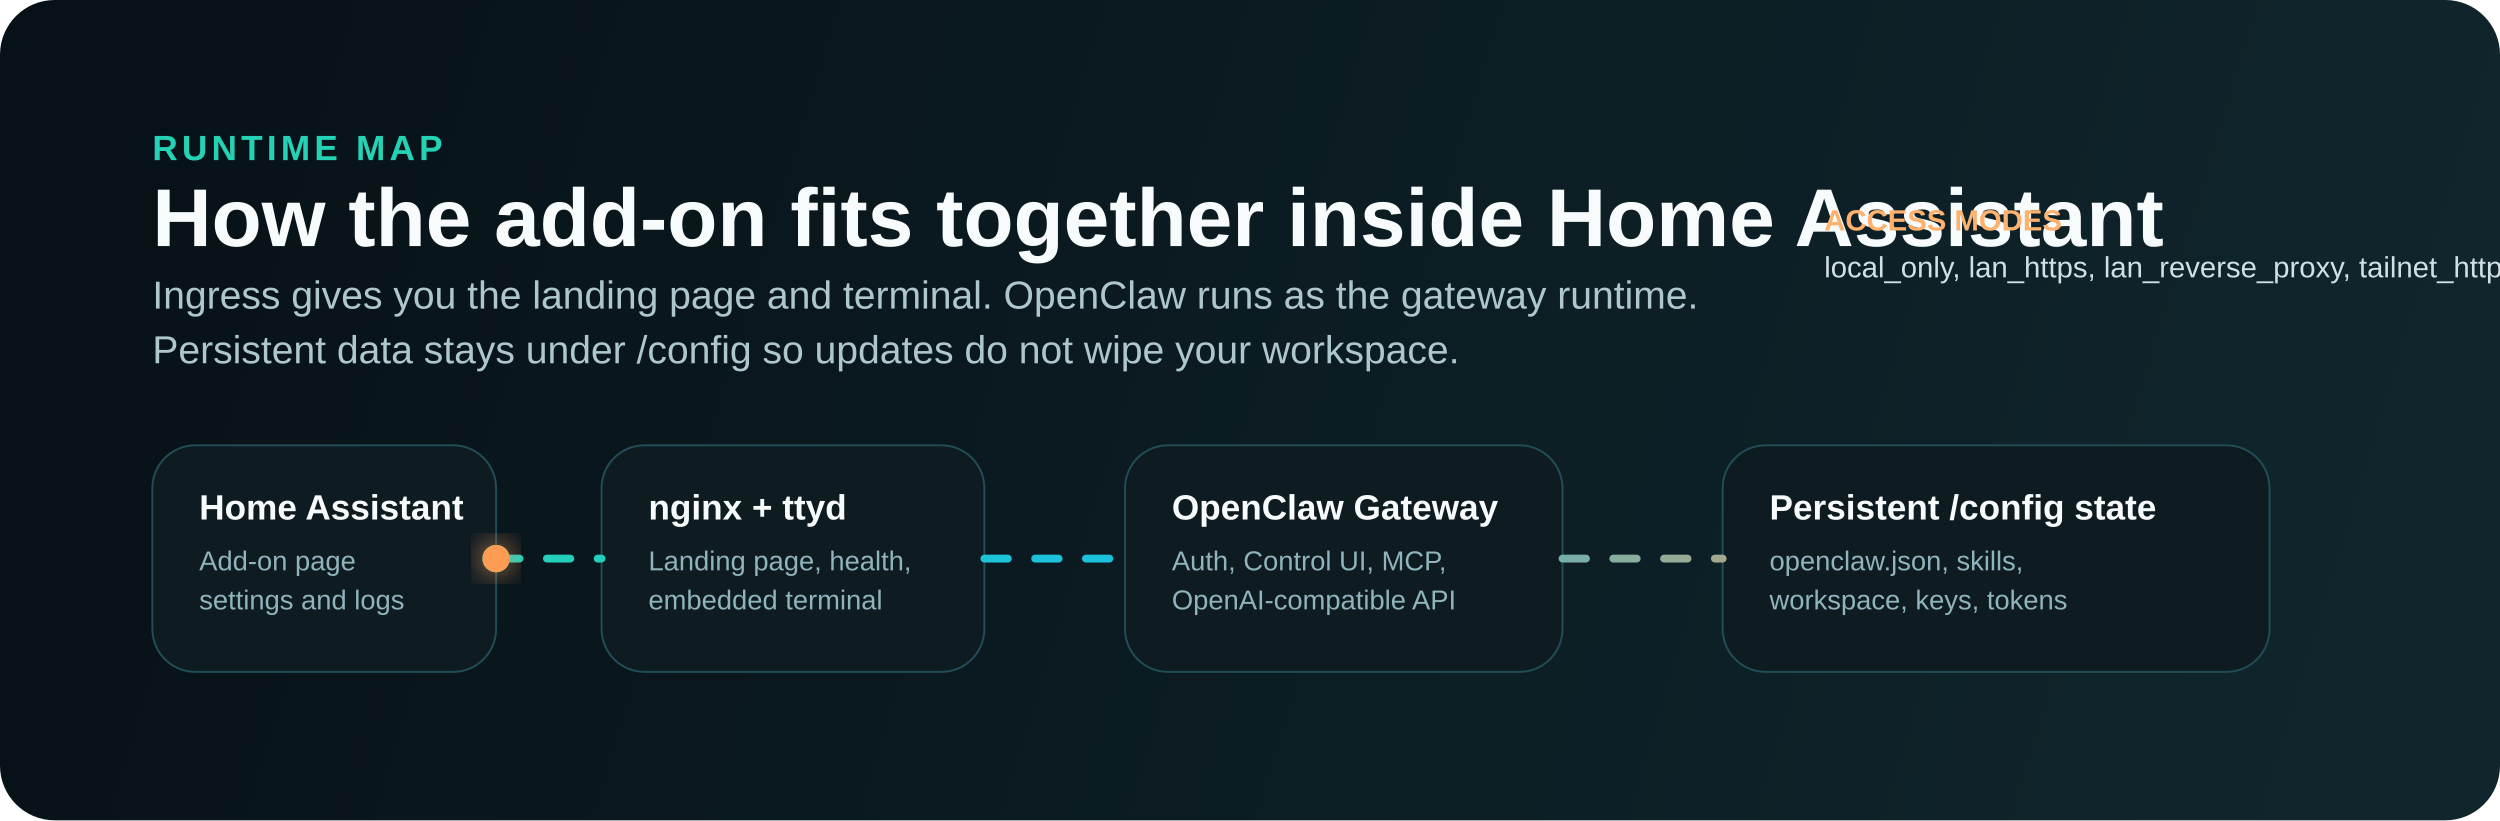
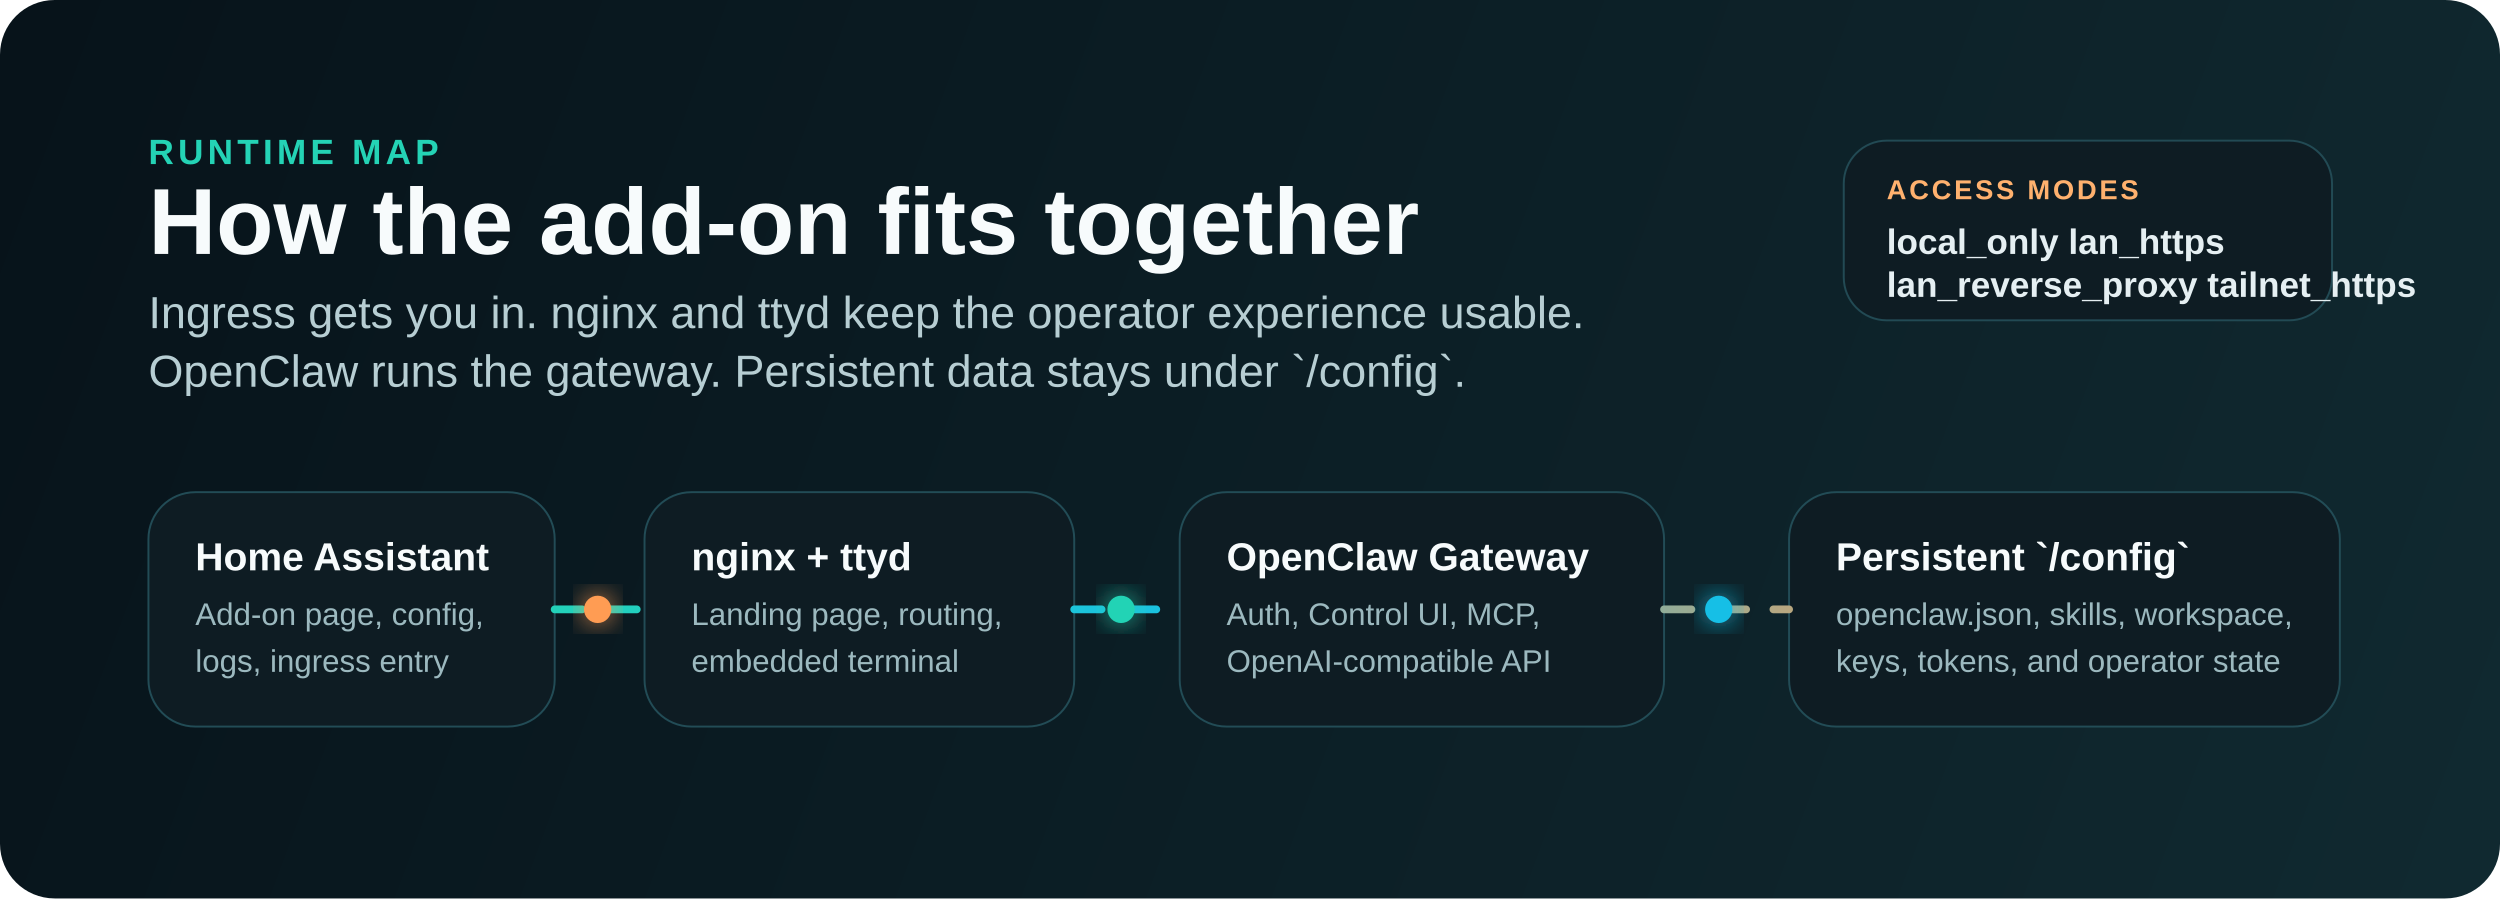
- <svg xmlns="http://www.w3.org/2000/svg" width="1280" height="420" viewBox="0 0 1280 420" fill="none" role="img" aria-labelledby="archTitle archDesc">
+ <svg xmlns="http://www.w3.org/2000/svg" width="1280" height="460" viewBox="0 0 1280 460" fill="none" role="img" aria-labelledby="archTitle archDesc">
  <defs>
-     <linearGradient id="archBg" x1="80" y1="40" x2="1200" y2="380" gradientUnits="userSpaceOnUse">
-       <stop stop-color="#071218" />
-       <stop offset="1" stop-color="#10252C" />
+     <linearGradient id="archBg" x1="20" y1="0" x2="1260" y2="460" gradientUnits="userSpaceOnUse">
+       <stop stop-color="#07131A" />
+       <stop offset="1" stop-color="#102930" />
    </linearGradient>
-     <linearGradient id="archLine" x1="218" y1="214" x2="1048" y2="214" gradientUnits="userSpaceOnUse">
+     <linearGradient id="archFlow" x1="250" y1="320" x2="1038" y2="320" gradientUnits="userSpaceOnUse">
      <stop stop-color="#24D3B5" />
-       <stop offset="0.5" stop-color="#1ABDE4" />
+       <stop offset="0.5" stop-color="#19BFE6" />
      <stop offset="1" stop-color="#FF9C52" />
    </linearGradient>
-     <filter id="archGlow" x="-40%" y="-40%" width="180%" height="180%">
-       <feGaussianBlur stdDeviation="8" result="blur" />
+     <filter id="archSoftGlow" x="-40%" y="-40%" width="180%" height="180%">
+       <feGaussianBlur stdDeviation="7" result="blur" />
      <feMerge>
        <feMergeNode in="blur" />
        <feMergeNode in="SourceGraphic" />
      </feMerge>
    </filter>
    <style>
      .ui {
        font-family: "Avenir Next", "Segoe UI", "Helvetica Neue", Arial, sans-serif;
      }
-       .stream {
-         stroke-dasharray: 12 14;
-         animation: flow 6.5s linear infinite;
-       }
-       .packet-a {
-         animation: packetA 5s linear infinite;
-       }
-       .packet-b {
-         animation: packetB 5s linear infinite;
-       }
-       .breathe {
-         animation: breathe 4.8s ease-in-out infinite;
-       }
-       @keyframes flow {
-         to { stroke-dashoffset: -520; }
-       }
-       @keyframes packetA {
-         0% { transform: translateX(0px); opacity: 0; }
-         10% { opacity: 1; }
-         80% { opacity: 1; }
-         100% { transform: translateX(834px); opacity: 0; }
-       }
-       @keyframes packetB {
-         0% { transform: translateX(0px); opacity: 0; }
-         22% { opacity: 1; }
-         90% { opacity: 1; }
-         100% { transform: translateX(834px); opacity: 0; }
-       }
-       @keyframes breathe {
-         0%, 100% { transform: translateY(0px); }
-         50% { transform: translateY(-4px); }
-       }
    </style>
  </defs>
-   <rect width="1280" height="420" rx="28" fill="url(#archBg)" />
+   <rect width="1280" height="460" rx="28" fill="url(#archBg)" />
  <g class="ui">
-     <text x="78" y="82" fill="#24D3B5" font-size="18" font-weight="700" letter-spacing="0.12em">RUNTIME MAP</text>
-     <text x="78" y="126" fill="#F7FBFC" font-size="42" font-weight="800">How the add-on fits together inside Home Assistant</text>
-     <text x="78" y="158" fill="#ADC7CD" font-size="20">Ingress gives you the landing page and terminal. OpenClaw runs as the gateway runtime.</text>
-     <text x="78" y="186" fill="#ADC7CD" font-size="20">Persistent data stays under /config so updates do not wipe your workspace.</text>
-   </g>
-   <g transform="translate(78 228)" class="ui">
-     <g class="breathe">
-       <rect x="0" y="0" width="176" height="116" rx="22" fill="#0E1B21" stroke="#214D56" />
-       <text x="24" y="38" fill="#F7FBFC" font-size="18" font-weight="700">Home Assistant</text>
-       <text x="24" y="64" fill="#8FB4BC" font-size="14">Add-on page</text>
-       <text x="24" y="84" fill="#8FB4BC" font-size="14">settings and logs</text>
-     </g>
-     <g class="breathe" transform="translate(230 0)">
-       <rect x="0" y="0" width="196" height="116" rx="22" fill="#0E1B21" stroke="#214D56" />
-       <text x="24" y="38" fill="#F7FBFC" font-size="18" font-weight="700">nginx + ttyd</text>
-       <text x="24" y="64" fill="#8FB4BC" font-size="14">Landing page, health,</text>
-       <text x="24" y="84" fill="#8FB4BC" font-size="14">embedded terminal</text>
-     </g>
-     <g class="breathe" transform="translate(498 0)">
-       <rect x="0" y="0" width="224" height="116" rx="22" fill="#0E1B21" stroke="#214D56" />
-       <text x="24" y="38" fill="#F7FBFC" font-size="18" font-weight="700">OpenClaw Gateway</text>
-       <text x="24" y="64" fill="#8FB4BC" font-size="14">Auth, Control UI, MCP,</text>
-       <text x="24" y="84" fill="#8FB4BC" font-size="14">OpenAI-compatible API</text>
-     </g>
-     <g class="breathe" transform="translate(804 0)">
-       <rect x="0" y="0" width="280" height="116" rx="22" fill="#0E1B21" stroke="#214D56" />
-       <text x="24" y="38" fill="#F7FBFC" font-size="18" font-weight="700">Persistent /config state</text>
-       <text x="24" y="64" fill="#8FB4BC" font-size="14">openclaw.json, skills,</text>
-       <text x="24" y="84" fill="#8FB4BC" font-size="14">workspace, keys, tokens</text>
+     <text x="76" y="84" fill="#24D3B5" font-size="18" font-weight="700" letter-spacing="0.12em">RUNTIME MAP</text>
+     <text x="76" y="130" fill="#F7FBFC" font-size="48" font-weight="800">How the add-on fits together</text>
+     <text x="76" y="168" fill="#B7CED3" font-size="23">Ingress gets you in. nginx and ttyd keep the operator experience usable.</text>
+     <text x="76" y="198" fill="#B7CED3" font-size="23">OpenClaw runs the gateway. Persistent data stays under `/config`.</text>
+     <g transform="translate(944 72)">
+       <rect x="0" y="0" width="250" height="92" rx="22" fill="#0E1C23" stroke="#224A54" />
+       <text x="22" y="30" fill="#FFB16E" font-size="14" font-weight="700" letter-spacing="0.1em">ACCESS MODES</text>
+       <text x="22" y="58" fill="#E5EFF2" font-size="18" font-weight="700">local_only  lan_https</text>
+       <text x="22" y="80" fill="#E5EFF2" font-size="18" font-weight="700">lan_reverse_proxy  tailnet_https</text>
    </g>
  </g>
-   <path class="stream" d="M254 286H308M504 286H576M800 286H882" stroke="url(#archLine)" stroke-width="4" stroke-linecap="round" />
-   <g transform="translate(254 286)" filter="url(#archGlow)">
-     <circle class="packet-a" cx="0" cy="0" r="7" fill="#24D3B5" />
-     <circle class="packet-b" cx="0" cy="0" r="7" fill="#FF9C52" />
+   <g class="ui" transform="translate(76 252)">
+     <g>
+       <rect x="0" y="0" width="208" height="120" rx="24" fill="#0E1C23" stroke="#224C56" />
+       <text x="24" y="40" fill="#F7FBFC" font-size="20" font-weight="700">Home Assistant</text>
+       <text x="24" y="68" fill="#9CB9BF" font-size="16">Add-on page, config,</text>
+       <text x="24" y="92" fill="#9CB9BF" font-size="16">logs, ingress entry</text>
+     </g>
+     <g transform="translate(254 0)">
+       <rect x="0" y="0" width="220" height="120" rx="24" fill="#0E1C23" stroke="#224C56" />
+       <text x="24" y="40" fill="#F7FBFC" font-size="20" font-weight="700">nginx + ttyd</text>
+       <text x="24" y="68" fill="#9CB9BF" font-size="16">Landing page, routing,</text>
+       <text x="24" y="92" fill="#9CB9BF" font-size="16">embedded terminal</text>
+     </g>
+     <g transform="translate(528 0)">
+       <rect x="0" y="0" width="248" height="120" rx="24" fill="#0E1C23" stroke="#224C56" />
+       <text x="24" y="40" fill="#F7FBFC" font-size="20" font-weight="700">OpenClaw Gateway</text>
+       <text x="24" y="68" fill="#9CB9BF" font-size="16">Auth, Control UI, MCP,</text>
+       <text x="24" y="92" fill="#9CB9BF" font-size="16">OpenAI-compatible API</text>
+     </g>
+     <g transform="translate(840 0)">
+       <rect x="0" y="0" width="282" height="120" rx="24" fill="#0E1C23" stroke="#224C56" />
+       <text x="24" y="40" fill="#F7FBFC" font-size="20" font-weight="700">Persistent `/config`</text>
+       <text x="24" y="68" fill="#9CB9BF" font-size="16">openclaw.json, skills, workspace,</text>
+       <text x="24" y="92" fill="#9CB9BF" font-size="16">keys, tokens, and operator state</text>
+     </g>
  </g>
-   <g class="ui">
-     <text x="934" y="118" fill="#FFB16E" font-size="15" font-weight="700">ACCESS MODES</text>
-     <text x="934" y="142" fill="#D1E0E4" font-size="15">local_only, lan_https, lan_reverse_proxy, tailnet_https</text>
-   </g>
+   <line x1="284" y1="312" x2="328" y2="312" stroke="url(#archFlow)" stroke-width="4" stroke-linecap="round" stroke-dasharray="14 14">
+     <animate attributeName="stroke-dashoffset" values="0;-112" dur="5s" repeatCount="indefinite" />
+   </line>
+   <line x1="550" y1="312" x2="604" y2="312" stroke="url(#archFlow)" stroke-width="4" stroke-linecap="round" stroke-dasharray="14 14">
+     <animate attributeName="stroke-dashoffset" values="0;-112" dur="5s" repeatCount="indefinite" />
+   </line>
+   <line x1="852" y1="312" x2="916" y2="312" stroke="url(#archFlow)" stroke-width="4" stroke-linecap="round" stroke-dasharray="14 14">
+     <animate attributeName="stroke-dashoffset" values="0;-112" dur="5s" repeatCount="indefinite" />
+   </line>
+   <circle cx="306" cy="312" r="7" fill="#FF9C52" filter="url(#archSoftGlow)">
+     <animate attributeName="cx" values="306;324;306" dur="3s" repeatCount="indefinite" />
+   </circle>
+   <circle cx="574" cy="312" r="7" fill="#24D3B5" filter="url(#archSoftGlow)">
+     <animate attributeName="cx" values="574;598;574" dur="3.4s" repeatCount="indefinite" />
+   </circle>
+   <circle cx="880" cy="312" r="7" fill="#19BFE6" filter="url(#archSoftGlow)">
+     <animate attributeName="cx" values="880;910;880" dur="3.2s" repeatCount="indefinite" />
+   </circle>
</svg>
